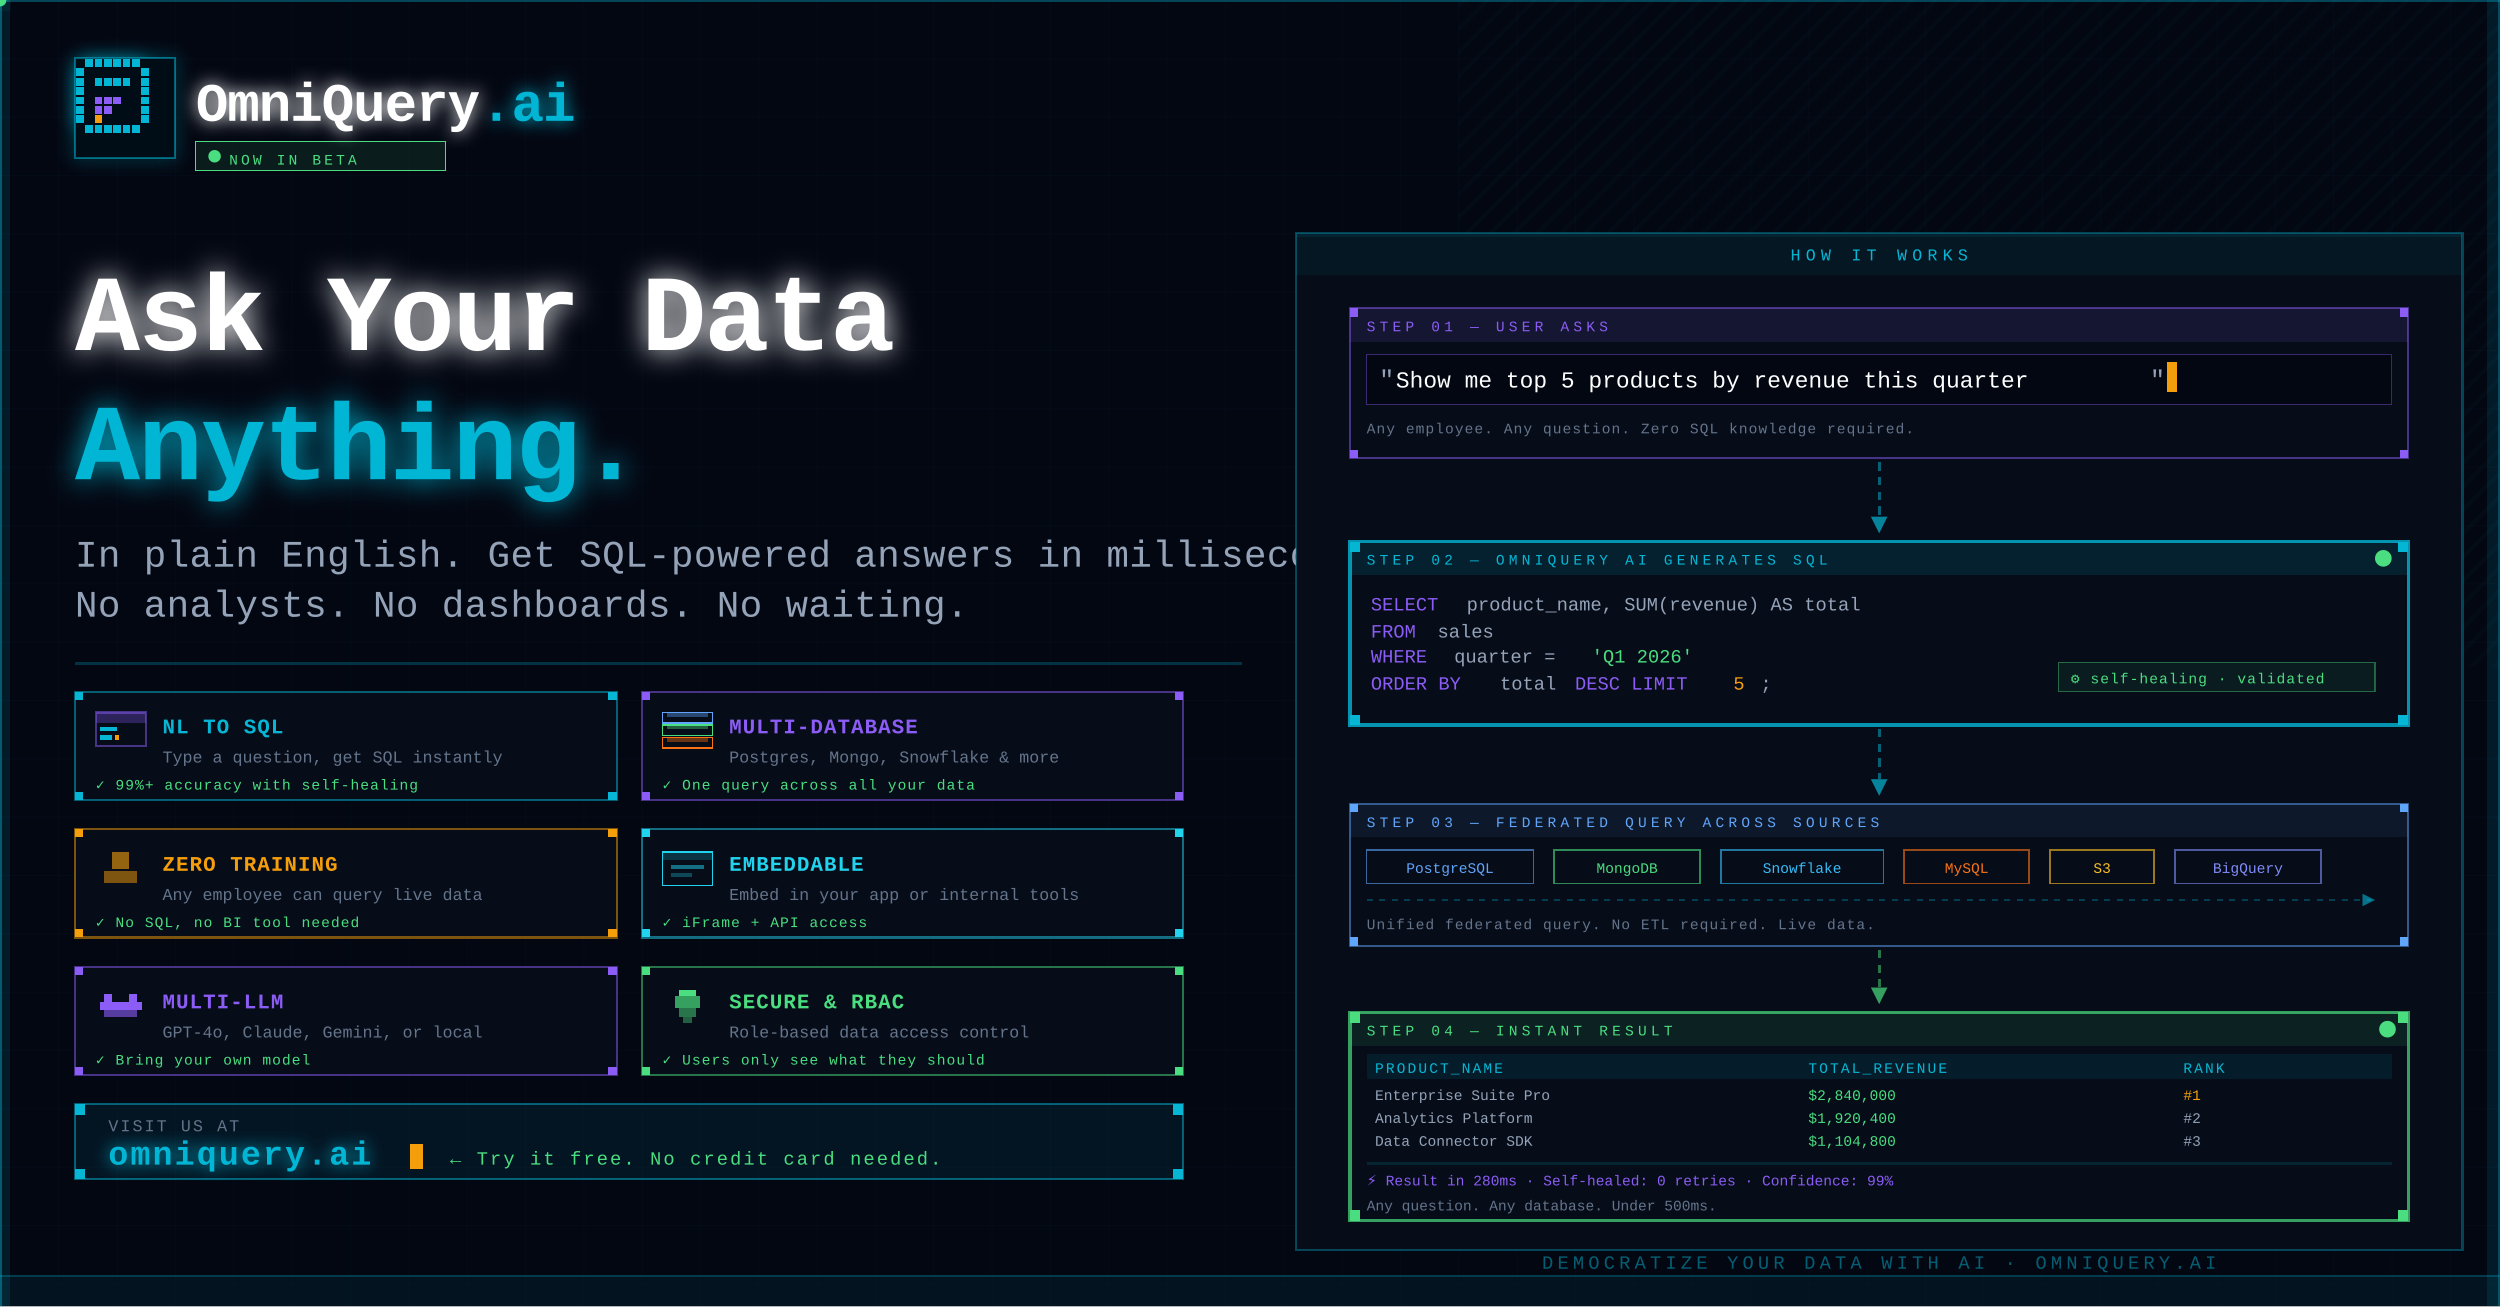
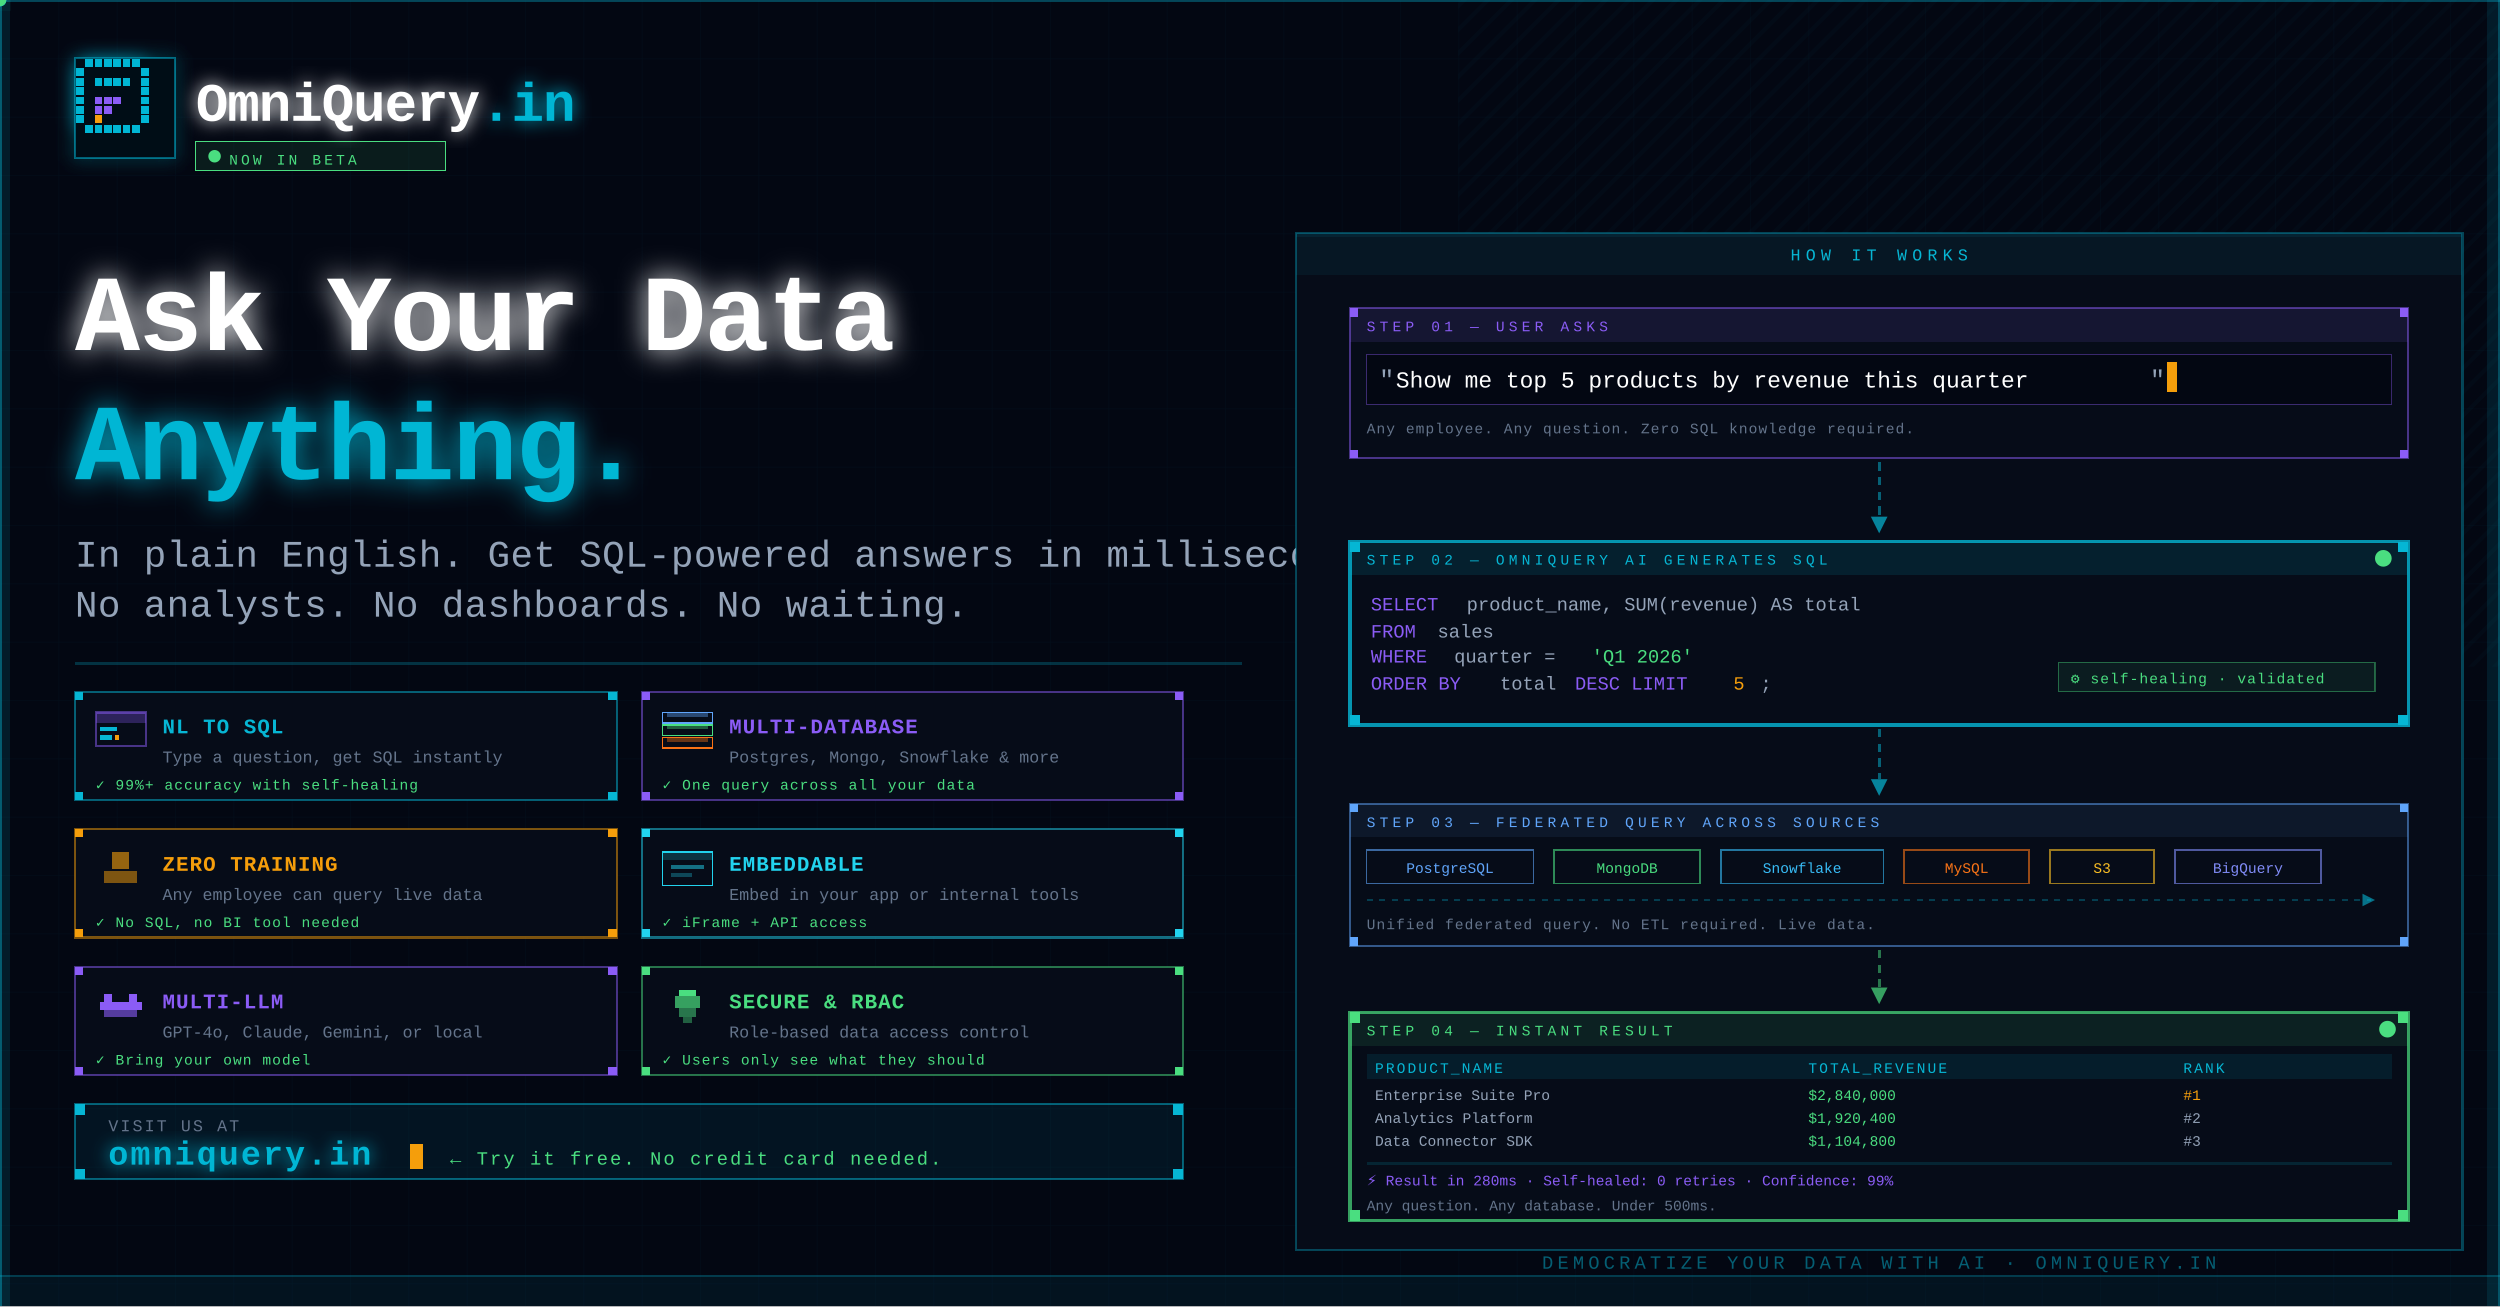
<svg xmlns="http://www.w3.org/2000/svg" width="1200" height="627" viewBox="0 0 1200 627">
  <defs>
    <filter id="glow" x="-30%" y="-30%" width="160%" height="160%">
      <feGaussianBlur in="SourceGraphic" stdDeviation="4" result="blur" />
      <feMerge>
        <feMergeNode in="blur" />
        <feMergeNode in="SourceGraphic" />
      </feMerge>
    </filter>
    <filter id="glowStrong" x="-40%" y="-40%" width="180%" height="180%">
      <feGaussianBlur in="SourceGraphic" stdDeviation="7" result="blur" />
      <feMerge>
        <feMergeNode in="blur" />
        <feMergeNode in="SourceGraphic" />
      </feMerge>
    </filter>
    <pattern id="grid" width="28" height="28" patternUnits="userSpaceOnUse">
      <path d="M 28 0 L 0 0 0 28" fill="none" stroke="rgba(6,182,212,0.045)" stroke-width="0.5" />
    </pattern>
    <pattern id="stripe" width="8" height="8" patternUnits="userSpaceOnUse" patternTransform="rotate(45)">
      <rect width="2" height="8" fill="rgba(6,182,212,0.06)" />
    </pattern>
  </defs>
  <rect width="1200" height="627" fill="#030712" />
  <rect width="1200" height="627" fill="url(#grid)" />
  <rect x="700" y="0" width="500" height="320" fill="url(#stripe)" opacity="0.4" />
  <rect x="0" y="612" width="1200" height="15" fill="#06b6d4" fill-opacity="0.07" shape-rendering="crispEdges" />
  <rect x="0" y="612" width="1200" height="1" fill="#06b6d4" fill-opacity="0.25" shape-rendering="crispEdges" />
  <rect x="0" y="0" width="1200" height="1" fill="#06b6d4" fill-opacity="0.35" shape-rendering="crispEdges" />
  <rect x="0" y="0" width="5" height="627" fill="#06b6d4" fill-opacity="0.12" shape-rendering="crispEdges" />
  <rect x="0" y="0" width="1" height="627" fill="#06b6d4" fill-opacity="0.4" shape-rendering="crispEdges" />
  <rect x="1194" y="0" width="5" height="627" fill="#06b6d4" fill-opacity="0.12" shape-rendering="crispEdges" />
  <rect x="1199" y="0" width="1" height="627" fill="#06b6d4" fill-opacity="0.4" shape-rendering="crispEdges" />
  <g transform="translate(36, 28)" filter="url(#glow)">
    <rect width="48" height="48" fill="#060c18" shape-rendering="crispEdges" />
    <rect width="48" height="48" fill="none" stroke="#06b6d4" stroke-width="1" stroke-opacity="0.5" shape-rendering="crispEdges" />
    <g transform="scale(0.75)">
      <rect x="6.5" y="0.5" width="5" height="5" fill="#06b6d4" shape-rendering="crispEdges" />
      <rect x="12.5" y="0.5" width="5" height="5" fill="#06b6d4" shape-rendering="crispEdges" />
      <rect x="18.5" y="0.5" width="5" height="5" fill="#06b6d4" shape-rendering="crispEdges" />
      <rect x="24.5" y="0.5" width="5" height="5" fill="#06b6d4" shape-rendering="crispEdges" />
      <rect x="30.5" y="0.5" width="5" height="5" fill="#06b6d4" shape-rendering="crispEdges" />
      <rect x="36.5" y="0.5" width="5" height="5" fill="#06b6d4" shape-rendering="crispEdges" />
      <rect x="0.5" y="6.5" width="5" height="5" fill="#06b6d4" shape-rendering="crispEdges" />
      <rect x="42.5" y="6.5" width="5" height="5" fill="#06b6d4" shape-rendering="crispEdges" />
      <rect x="0.5" y="12.5" width="5" height="5" fill="#06b6d4" shape-rendering="crispEdges" />
      <rect x="12.5" y="12.5" width="5" height="5" fill="#06b6d4" shape-rendering="crispEdges" />
      <rect x="18.5" y="12.5" width="5" height="5" fill="#06b6d4" shape-rendering="crispEdges" />
      <rect x="24.5" y="12.5" width="5" height="5" fill="#06b6d4" shape-rendering="crispEdges" />
      <rect x="30.5" y="12.5" width="5" height="5" fill="#06b6d4" shape-rendering="crispEdges" />
      <rect x="42.5" y="12.5" width="5" height="5" fill="#06b6d4" shape-rendering="crispEdges" />
      <rect x="0.5" y="18.5" width="5" height="5" fill="#06b6d4" shape-rendering="crispEdges" />
      <rect x="42.5" y="18.5" width="5" height="5" fill="#06b6d4" shape-rendering="crispEdges" />
      <rect x="0.5" y="24.5" width="5" height="5" fill="#06b6d4" shape-rendering="crispEdges" />
      <rect x="12.5" y="24.5" width="5" height="5" fill="#8b5cf6" shape-rendering="crispEdges" />
      <rect x="18.5" y="24.5" width="5" height="5" fill="#8b5cf6" shape-rendering="crispEdges" />
      <rect x="24.5" y="24.5" width="5" height="5" fill="#8b5cf6" shape-rendering="crispEdges" />
      <rect x="42.5" y="24.5" width="5" height="5" fill="#06b6d4" shape-rendering="crispEdges" />
      <rect x="0.5" y="30.5" width="5" height="5" fill="#06b6d4" shape-rendering="crispEdges" />
      <rect x="12.5" y="30.5" width="5" height="5" fill="#8b5cf6" shape-rendering="crispEdges" />
      <rect x="18.5" y="30.5" width="5" height="5" fill="#8b5cf6" shape-rendering="crispEdges" />
      <rect x="42.5" y="30.5" width="5" height="5" fill="#06b6d4" shape-rendering="crispEdges" />
      <rect x="0.5" y="36.5" width="5" height="5" fill="#06b6d4" shape-rendering="crispEdges" />
      <rect x="12.5" y="36.5" width="5" height="5" fill="#f59e0b" shape-rendering="crispEdges">
        <animate attributeName="opacity" dur="1.1s" values="1;0;1" repeatCount="indefinite" />
      </rect>
      <rect x="42.5" y="36.5" width="5" height="5" fill="#06b6d4" shape-rendering="crispEdges" />
      <rect x="6.5" y="42.5" width="5" height="5" fill="#06b6d4" shape-rendering="crispEdges" />
      <rect x="12.5" y="42.5" width="5" height="5" fill="#06b6d4" shape-rendering="crispEdges" />
      <rect x="18.5" y="42.5" width="5" height="5" fill="#06b6d4" shape-rendering="crispEdges" />
      <rect x="24.5" y="42.5" width="5" height="5" fill="#06b6d4" shape-rendering="crispEdges" />
      <rect x="30.5" y="42.5" width="5" height="5" fill="#06b6d4" shape-rendering="crispEdges" />
      <rect x="36.5" y="42.5" width="5" height="5" fill="#06b6d4" shape-rendering="crispEdges" />
    </g>
  </g>
-   <text x="94" y="58" font-family="'Courier New', Courier, monospace" font-size="26" font-weight="700" letter-spacing="-0.5" fill="white" filter="url(#glow)">OmniQuery<tspan fill="#06b6d4">.ai</tspan>
+   <text x="94" y="58" font-family="'Courier New', Courier, monospace" font-size="26" font-weight="700" letter-spacing="-0.5" fill="white" filter="url(#glow)">OmniQuery<tspan fill="#06b6d4">.in</tspan>
  </text>
  <rect x="94" y="68" width="120" height="14" fill="#4ade80" fill-opacity="0.1" stroke="#4ade80" stroke-width="0.5" shape-rendering="crispEdges" />
  <circle cx="103" cy="75" r="3" fill="#4ade80">
    <animate attributeName="opacity" values="1;0.3;1" dur="1.8s" repeatCount="indefinite" />
  </circle>
  <text x="110" y="79" font-family="'Courier New', monospace" font-size="7" fill="#4ade80" letter-spacing="1.5">NOW IN BETA</text>
  <text x="36" y="168" font-family="'Courier New', Courier, monospace" font-size="52" font-weight="700" fill="white" letter-spacing="-1" filter="url(#glowStrong)">Ask Your Data</text>
  <text x="36" y="230" font-family="'Courier New', Courier, monospace" font-size="52" font-weight="700" fill="#06b6d4" letter-spacing="-1" filter="url(#glowStrong)">Anything.</text>
  <text x="36" y="272" font-family="'Courier New', Courier, monospace" font-size="18" fill="#94a3b8" letter-spacing="0.2">In plain English. Get SQL-powered answers in milliseconds.</text>
  <text x="36" y="296" font-family="'Courier New', Courier, monospace" font-size="18" fill="#94a3b8" letter-spacing="0.2">No analysts. No dashboards. No waiting.</text>
  <rect x="36" y="318" width="560" height="1" fill="#06b6d4" fill-opacity="0.25" shape-rendering="crispEdges" />
  <g transform="translate(36, 332)">
    <rect width="260" height="52" fill="#060c18" stroke="#06b6d4" stroke-width="1" stroke-opacity="0.5" shape-rendering="crispEdges" />
    <rect x="0" y="0" width="4" height="4" fill="#06b6d4" shape-rendering="crispEdges" />
    <rect x="256" y="0" width="4" height="4" fill="#06b6d4" shape-rendering="crispEdges" />
    <rect x="0" y="48" width="4" height="4" fill="#06b6d4" shape-rendering="crispEdges" />
    <rect x="256" y="48" width="4" height="4" fill="#06b6d4" shape-rendering="crispEdges" />
    <rect x="10" y="10" width="24" height="16" fill="#060c18" stroke="#8b5cf6" stroke-width="1" stroke-opacity="0.5" shape-rendering="crispEdges" />
    <rect x="10" y="10" width="24" height="5" fill="#8b5cf6" fill-opacity="0.3" shape-rendering="crispEdges" />
    <rect x="12" y="17" width="8" height="2" fill="#06b6d4" shape-rendering="crispEdges" />
    <rect x="12" y="21" width="6" height="2" fill="#06b6d4" shape-rendering="crispEdges" />
    <rect x="19" y="21" width="2" height="2" fill="#f59e0b" shape-rendering="crispEdges">
      <animate attributeName="opacity" values="1;0;1" dur="1s" repeatCount="indefinite" />
    </rect>
    <text x="42" y="20" font-family="'Courier New', monospace" font-size="10" fill="#06b6d4" letter-spacing="0.5" font-weight="bold">NL TO SQL</text>
    <text x="42" y="34" font-family="'Courier New', monospace" font-size="8" fill="#64748b">Type a question, get SQL instantly</text>
    <text x="10" y="47" font-family="'Courier New', monospace" font-size="7" fill="#4ade80" letter-spacing="0.5">✓ 99%+ accuracy with self-healing</text>
  </g>
  <g transform="translate(308, 332)">
    <rect width="260" height="52" fill="#060c18" stroke="#8b5cf6" stroke-width="1" stroke-opacity="0.5" shape-rendering="crispEdges" />
    <rect x="0" y="0" width="4" height="4" fill="#8b5cf6" shape-rendering="crispEdges" />
    <rect x="256" y="0" width="4" height="4" fill="#8b5cf6" shape-rendering="crispEdges" />
    <rect x="0" y="48" width="4" height="4" fill="#8b5cf6" shape-rendering="crispEdges" />
    <rect x="256" y="48" width="4" height="4" fill="#8b5cf6" shape-rendering="crispEdges" />
    <rect x="10" y="10" width="24" height="5" fill="#060c18" stroke="#60a5fa" stroke-width="0.75" shape-rendering="crispEdges" />
    <rect x="10" y="16" width="24" height="5" fill="#060c18" stroke="#4ade80" stroke-width="0.75" shape-rendering="crispEdges" />
    <rect x="10" y="22" width="24" height="5" fill="#060c18" stroke="#f97316" stroke-width="0.75" shape-rendering="crispEdges" />
    <rect x="12" y="10" width="20" height="2" fill="#60a5fa" fill-opacity="0.4" shape-rendering="crispEdges" />
    <rect x="12" y="16" width="20" height="2" fill="#4ade80" fill-opacity="0.4" shape-rendering="crispEdges" />
    <rect x="12" y="22" width="20" height="2" fill="#f97316" fill-opacity="0.4" shape-rendering="crispEdges" />
    <text x="42" y="20" font-family="'Courier New', monospace" font-size="10" fill="#8b5cf6" letter-spacing="0.5" font-weight="bold">MULTI-DATABASE</text>
    <text x="42" y="34" font-family="'Courier New', monospace" font-size="8" fill="#64748b">Postgres, Mongo, Snowflake &amp; more</text>
    <text x="10" y="47" font-family="'Courier New', monospace" font-size="7" fill="#4ade80" letter-spacing="0.5">✓ One query across all your data</text>
  </g>
  <g transform="translate(36, 398)">
    <rect width="260" height="52" fill="#060c18" stroke="#f59e0b" stroke-width="1" stroke-opacity="0.5" shape-rendering="crispEdges" />
    <rect x="0" y="0" width="4" height="4" fill="#f59e0b" shape-rendering="crispEdges" />
    <rect x="256" y="0" width="4" height="4" fill="#f59e0b" shape-rendering="crispEdges" />
    <rect x="0" y="48" width="4" height="4" fill="#f59e0b" shape-rendering="crispEdges" />
    <rect x="256" y="48" width="4" height="4" fill="#f59e0b" shape-rendering="crispEdges" />
    <rect x="18" y="11" width="8" height="8" fill="#f59e0b" fill-opacity="0.6" shape-rendering="crispEdges" />
    <rect x="14" y="20" width="16" height="6" fill="#f59e0b" fill-opacity="0.5" shape-rendering="crispEdges" />
    <text x="42" y="20" font-family="'Courier New', monospace" font-size="10" fill="#f59e0b" letter-spacing="0.5" font-weight="bold">ZERO TRAINING</text>
    <text x="42" y="34" font-family="'Courier New', monospace" font-size="8" fill="#64748b">Any employee can query live data</text>
    <text x="10" y="47" font-family="'Courier New', monospace" font-size="7" fill="#4ade80" letter-spacing="0.5">✓ No SQL, no BI tool needed</text>
  </g>
  <g transform="translate(308, 398)">
    <rect width="260" height="52" fill="#060c18" stroke="#22d3ee" stroke-width="1" stroke-opacity="0.5" shape-rendering="crispEdges" />
    <rect x="0" y="0" width="4" height="4" fill="#22d3ee" shape-rendering="crispEdges" />
    <rect x="256" y="0" width="4" height="4" fill="#22d3ee" shape-rendering="crispEdges" />
    <rect x="0" y="48" width="4" height="4" fill="#22d3ee" shape-rendering="crispEdges" />
    <rect x="256" y="48" width="4" height="4" fill="#22d3ee" shape-rendering="crispEdges" />
    <rect x="10" y="11" width="24" height="16" fill="#060c18" stroke="#22d3ee" stroke-width="0.75" shape-rendering="crispEdges" />
    <rect x="10" y="11" width="24" height="4" fill="#22d3ee" fill-opacity="0.2" shape-rendering="crispEdges" />
    <rect x="14" y="17" width="16" height="2" fill="#22d3ee" fill-opacity="0.5" shape-rendering="crispEdges" />
    <rect x="14" y="21" width="10" height="2" fill="#22d3ee" fill-opacity="0.3" shape-rendering="crispEdges" />
    <text x="42" y="20" font-family="'Courier New', monospace" font-size="10" fill="#22d3ee" letter-spacing="0.5" font-weight="bold">EMBEDDABLE</text>
    <text x="42" y="34" font-family="'Courier New', monospace" font-size="8" fill="#64748b">Embed in your app or internal tools</text>
    <text x="10" y="47" font-family="'Courier New', monospace" font-size="7" fill="#4ade80" letter-spacing="0.5">✓ iFrame + API access</text>
  </g>
  <g transform="translate(36, 464)">
    <rect width="260" height="52" fill="#060c18" stroke="#8b5cf6" stroke-width="1" stroke-opacity="0.5" shape-rendering="crispEdges" />
    <rect x="0" y="0" width="4" height="4" fill="#8b5cf6" shape-rendering="crispEdges" />
    <rect x="256" y="0" width="4" height="4" fill="#8b5cf6" shape-rendering="crispEdges" />
    <rect x="0" y="48" width="4" height="4" fill="#8b5cf6" shape-rendering="crispEdges" />
    <rect x="256" y="48" width="4" height="4" fill="#8b5cf6" shape-rendering="crispEdges" />
    <rect x="14" y="13" width="4" height="4" fill="#8b5cf6" shape-rendering="crispEdges" />
    <rect x="26" y="13" width="4" height="4" fill="#8b5cf6" shape-rendering="crispEdges" />
    <rect x="12" y="17" width="20" height="4" fill="#8b5cf6" shape-rendering="crispEdges" />
    <rect x="14" y="21" width="16" height="3" fill="#8b5cf6" fill-opacity="0.6" shape-rendering="crispEdges" />
    <text x="42" y="20" font-family="'Courier New', monospace" font-size="10" fill="#8b5cf6" letter-spacing="0.5" font-weight="bold">MULTI-LLM</text>
    <text x="42" y="34" font-family="'Courier New', monospace" font-size="8" fill="#64748b">GPT-4o, Claude, Gemini, or local</text>
    <text x="10" y="47" font-family="'Courier New', monospace" font-size="7" fill="#4ade80" letter-spacing="0.5">✓ Bring your own model</text>
  </g>
  <g transform="translate(308, 464)">
    <rect width="260" height="52" fill="#060c18" stroke="#4ade80" stroke-width="1" stroke-opacity="0.5" shape-rendering="crispEdges" />
    <rect x="0" y="0" width="4" height="4" fill="#4ade80" shape-rendering="crispEdges" />
    <rect x="256" y="0" width="4" height="4" fill="#4ade80" shape-rendering="crispEdges" />
    <rect x="0" y="48" width="4" height="4" fill="#4ade80" shape-rendering="crispEdges" />
    <rect x="256" y="48" width="4" height="4" fill="#4ade80" shape-rendering="crispEdges" />
    <rect x="18" y="11" width="8" height="3" fill="#4ade80" shape-rendering="crispEdges" />
    <rect x="16" y="14" width="12" height="6" fill="#4ade80" fill-opacity="0.7" shape-rendering="crispEdges" />
    <rect x="18" y="20" width="8" height="4" fill="#4ade80" fill-opacity="0.5" shape-rendering="crispEdges" />
    <rect x="20" y="24" width="4" height="3" fill="#4ade80" fill-opacity="0.4" shape-rendering="crispEdges" />
    <text x="42" y="20" font-family="'Courier New', monospace" font-size="10" fill="#4ade80" letter-spacing="0.5" font-weight="bold">SECURE &amp; RBAC</text>
    <text x="42" y="34" font-family="'Courier New', monospace" font-size="8" fill="#64748b">Role-based data access control</text>
    <text x="10" y="47" font-family="'Courier New', monospace" font-size="7" fill="#4ade80" letter-spacing="0.5">✓ Users only see what they should</text>
  </g>
  <g transform="translate(36, 530)">
    <rect width="532" height="36" fill="#06b6d4" fill-opacity="0.08" stroke="#06b6d4" stroke-width="1" stroke-opacity="0.5" shape-rendering="crispEdges" />
    <rect x="0" y="0" width="5" height="5" fill="#06b6d4" shape-rendering="crispEdges" />
    <rect x="527" y="0" width="5" height="5" fill="#06b6d4" shape-rendering="crispEdges" />
    <rect x="0" y="31" width="5" height="5" fill="#06b6d4" shape-rendering="crispEdges" />
    <rect x="527" y="31" width="5" height="5" fill="#06b6d4" shape-rendering="crispEdges" />
    <text x="16" y="13" font-family="'Courier New', monospace" font-size="8" fill="#64748b" letter-spacing="1">VISIT US AT</text>
-     <text x="16" y="29" font-family="'Courier New', Courier, monospace" font-size="16" font-weight="700" fill="#06b6d4" letter-spacing="1" filter="url(#glow)">omniquery.ai</text>
+     <text x="16" y="29" font-family="'Courier New', Courier, monospace" font-size="16" font-weight="700" fill="#06b6d4" letter-spacing="1" filter="url(#glow)">omniquery.in</text>
    <rect x="161" y="19" width="6" height="12" fill="#f59e0b" shape-rendering="crispEdges">
      <animate attributeName="opacity" values="1;0;1" dur="1s" repeatCount="indefinite" />
    </rect>
    <text x="180" y="29" font-family="'Courier New', monospace" font-size="9" fill="#4ade80" letter-spacing="1">← Try it free. No credit card needed.</text>
  </g>
  <rect x="622" y="112" width="560" height="488" fill="#060c18" stroke="#06b6d4" stroke-width="1" stroke-opacity="0.35" shape-rendering="crispEdges" />
  <rect x="622" y="0" width="4" height="4" fill="#06b6d4" shape-rendering="crispEdges" opacity="0" />
  <rect x="622" y="112" width="560" height="20" fill="#06b6d4" fill-opacity="0.07" shape-rendering="crispEdges" />
  <text x="902" y="125" text-anchor="middle" font-family="'Courier New', monospace" font-size="8" fill="#06b6d4" letter-spacing="2.5">HOW IT WORKS</text>
  <rect x="622" y="112" width="560" height="2" fill="#06b6d4" opacity="0.08" shape-rendering="crispEdges">
    <animate attributeName="y" values="112;600;112" dur="5s" repeatCount="indefinite" />
  </rect>
  <g transform="translate(648, 148)">
    <rect width="508" height="72" fill="#060c18" stroke="#8b5cf6" stroke-width="1" stroke-opacity="0.5" shape-rendering="crispEdges" />
    <rect x="0" y="0" width="4" height="4" fill="#8b5cf6" shape-rendering="crispEdges" />
    <rect x="504" y="0" width="4" height="4" fill="#8b5cf6" shape-rendering="crispEdges" />
    <rect x="0" y="68" width="4" height="4" fill="#8b5cf6" shape-rendering="crispEdges" />
    <rect x="504" y="68" width="4" height="4" fill="#8b5cf6" shape-rendering="crispEdges" />
    <rect x="0" y="0" width="508" height="16" fill="#8b5cf6" fill-opacity="0.12" shape-rendering="crispEdges" />
    <text x="8" y="11" font-family="'Courier New', monospace" font-size="7" fill="#8b5cf6" letter-spacing="2">STEP 01 — USER ASKS</text>
    <rect x="8" y="22" width="492" height="24" fill="#030712" stroke="#8b5cf6" stroke-width="0.5" stroke-opacity="0.4" shape-rendering="crispEdges" />
    <text x="14" y="38" font-family="'Courier New', monospace" font-size="12" fill="#94a3b8">"</text>
    <text x="22" y="38" font-family="'Courier New', monospace" font-size="11" fill="white">Show me top 5 products by revenue this quarter</text>
    <text x="384" y="38" font-family="'Courier New', monospace" font-size="12" fill="#94a3b8">"</text>
    <rect x="392" y="26" width="5" height="14" fill="#f59e0b" shape-rendering="crispEdges">
      <animate attributeName="opacity" values="1;0;1" dur="1s" repeatCount="indefinite" />
    </rect>
    <text x="8" y="60" font-family="'Courier New', monospace" font-size="7" fill="#64748b" letter-spacing="0.5">Any employee. Any question. Zero SQL knowledge required.</text>
  </g>
  <path d="M 902,222 L 902,248" fill="none" stroke="#06b6d4" stroke-width="1.5" stroke-opacity="0.5" stroke-dasharray="4 3" shape-rendering="crispEdges">
    <animate attributeName="stroke-dashoffset" values="0;-14" dur="1s" repeatCount="indefinite" />
  </path>
  <polygon points="898,248 902,256 906,248" fill="#06b6d4" opacity="0.7" />
  <circle r="3" fill="#06b6d4" filter="url(#glow)">
    <animateMotion path="M 902,222 L 902,254" dur="1.2s" repeatCount="indefinite" />
  </circle>
  <g transform="translate(648, 260)">
    <rect width="508" height="88" fill="#060c18" stroke="#06b6d4" stroke-width="1.5" stroke-opacity="0.8" shape-rendering="crispEdges" />
    <rect x="0" y="0" width="5" height="5" fill="#06b6d4" shape-rendering="crispEdges" />
    <rect x="503" y="0" width="5" height="5" fill="#06b6d4" shape-rendering="crispEdges" />
    <rect x="0" y="83" width="5" height="5" fill="#06b6d4" shape-rendering="crispEdges" />
    <rect x="503" y="83" width="5" height="5" fill="#06b6d4" shape-rendering="crispEdges" />
    <rect x="0" y="0" width="508" height="16" fill="#06b6d4" fill-opacity="0.12" shape-rendering="crispEdges" />
    <text x="8" y="11" font-family="'Courier New', monospace" font-size="7" fill="#06b6d4" letter-spacing="2">STEP 02 — OMNIQUERY AI GENERATES SQL</text>
    <circle cx="496" cy="8" r="4" fill="#4ade80">
      <animate attributeName="opacity" values="1;0.3;1" dur="2s" repeatCount="indefinite" />
    </circle>
    <text x="10" y="33" font-family="'Courier New', monospace" font-size="9" fill="#8b5cf6">SELECT</text>
    <text x="56" y="33" font-family="'Courier New', monospace" font-size="9" fill="#94a3b8"> product_name, SUM(revenue) AS total</text>
    <text x="10" y="46" font-family="'Courier New', monospace" font-size="9" fill="#8b5cf6">FROM</text>
    <text x="42" y="46" font-family="'Courier New', monospace" font-size="9" fill="#94a3b8"> sales</text>
    <text x="10" y="58" font-family="'Courier New', monospace" font-size="9" fill="#8b5cf6">WHERE</text>
    <text x="50" y="58" font-family="'Courier New', monospace" font-size="9" fill="#94a3b8"> quarter = </text>
    <text x="116" y="58" font-family="'Courier New', monospace" font-size="9" fill="#4ade80">'Q1 2026'</text>
    <text x="10" y="71" font-family="'Courier New', monospace" font-size="9" fill="#8b5cf6">ORDER BY</text>
    <text x="72" y="71" font-family="'Courier New', monospace" font-size="9" fill="#94a3b8"> total </text>
    <text x="108" y="71" font-family="'Courier New', monospace" font-size="9" fill="#8b5cf6">DESC LIMIT</text>
    <text x="184" y="71" font-family="'Courier New', monospace" font-size="9" fill="#f59e0b"> 5</text>
    <text x="197" y="71" font-family="'Courier New', monospace" font-size="9" fill="#94a3b8">;</text>
    <rect x="340" y="58" width="152" height="14" fill="#4ade80" fill-opacity="0.08" stroke="#4ade80" stroke-width="0.5" stroke-opacity="0.4" shape-rendering="crispEdges" />
    <text x="346" y="68" font-family="'Courier New', monospace" font-size="7" fill="#4ade80" letter-spacing="0.5">⚙ self-healing · validated</text>
  </g>
  <path d="M 902,350 L 902,374" fill="none" stroke="#06b6d4" stroke-width="1.5" stroke-opacity="0.5" stroke-dasharray="4 3" shape-rendering="crispEdges">
    <animate attributeName="stroke-dashoffset" values="0;-14" dur="1s" repeatCount="indefinite" />
  </path>
  <polygon points="898,374 902,382 906,374" fill="#06b6d4" opacity="0.7" />
  <circle r="3" fill="#06b6d4" filter="url(#glow)">
    <animateMotion path="M 902,350 L 902,380" dur="1.2s" repeatCount="indefinite" />
  </circle>
  <g transform="translate(648, 386)">
    <rect width="508" height="68" fill="#060c18" stroke="#60a5fa" stroke-width="1" stroke-opacity="0.5" shape-rendering="crispEdges" />
    <rect x="0" y="0" width="4" height="4" fill="#60a5fa" shape-rendering="crispEdges" />
    <rect x="504" y="0" width="4" height="4" fill="#60a5fa" shape-rendering="crispEdges" />
    <rect x="0" y="64" width="4" height="4" fill="#60a5fa" shape-rendering="crispEdges" />
    <rect x="504" y="64" width="4" height="4" fill="#60a5fa" shape-rendering="crispEdges" />
    <rect x="0" y="0" width="508" height="16" fill="#60a5fa" fill-opacity="0.08" shape-rendering="crispEdges" />
    <text x="8" y="11" font-family="'Courier New', monospace" font-size="7" fill="#60a5fa" letter-spacing="2">STEP 03 — FEDERATED QUERY ACROSS SOURCES</text>
    <rect x="8" y="22" width="80" height="16" fill="#060c18" stroke="#60a5fa" stroke-width="0.75" stroke-opacity="0.6" shape-rendering="crispEdges" />
    <text x="48" y="33" text-anchor="middle" font-family="'Courier New', monospace" font-size="7" fill="#60a5fa">PostgreSQL</text>
    <rect x="98" y="22" width="70" height="16" fill="#060c18" stroke="#4ade80" stroke-width="0.75" stroke-opacity="0.6" shape-rendering="crispEdges" />
    <text x="133" y="33" text-anchor="middle" font-family="'Courier New', monospace" font-size="7" fill="#4ade80">MongoDB</text>
    <rect x="178" y="22" width="78" height="16" fill="#060c18" stroke="#38bdf8" stroke-width="0.75" stroke-opacity="0.6" shape-rendering="crispEdges" />
    <text x="217" y="33" text-anchor="middle" font-family="'Courier New', monospace" font-size="7" fill="#38bdf8">Snowflake</text>
    <rect x="266" y="22" width="60" height="16" fill="#060c18" stroke="#f97316" stroke-width="0.75" stroke-opacity="0.6" shape-rendering="crispEdges" />
    <text x="296" y="33" text-anchor="middle" font-family="'Courier New', monospace" font-size="7" fill="#f97316">MySQL</text>
    <rect x="336" y="22" width="50" height="16" fill="#060c18" stroke="#fbbf24" stroke-width="0.75" stroke-opacity="0.6" shape-rendering="crispEdges" />
    <text x="361" y="33" text-anchor="middle" font-family="'Courier New', monospace" font-size="7" fill="#fbbf24">S3</text>
    <rect x="396" y="22" width="70" height="16" fill="#060c18" stroke="#818cf8" stroke-width="0.75" stroke-opacity="0.6" shape-rendering="crispEdges" />
    <text x="431" y="33" text-anchor="middle" font-family="'Courier New', monospace" font-size="7" fill="#818cf8">BigQuery</text>
    <path d="M 8,46 L 490,46" fill="none" stroke="#06b6d4" stroke-width="1" stroke-opacity="0.3" stroke-dasharray="3 3" shape-rendering="crispEdges">
      <animate attributeName="stroke-dashoffset" values="0;-12" dur="1.5s" repeatCount="indefinite" />
    </path>
    <polygon points="486,43 492,46 486,49" fill="#06b6d4" opacity="0.6" />
    <text x="8" y="60" font-family="'Courier New', monospace" font-size="7" fill="#64748b" letter-spacing="0.5">Unified federated query. No ETL required. Live data.</text>
  </g>
  <path d="M 902,456 L 902,474" fill="none" stroke="#4ade80" stroke-width="1.5" stroke-opacity="0.5" stroke-dasharray="4 3" shape-rendering="crispEdges">
    <animate attributeName="stroke-dashoffset" values="0;-14" dur="1s" repeatCount="indefinite" />
  </path>
  <polygon points="898,474 902,482 906,474" fill="#4ade80" opacity="0.7" />
  <circle r="3" fill="#4ade80" filter="url(#glow)">
    <animateMotion path="M 902,456 L 902,480" dur="1.2s" repeatCount="indefinite" />
  </circle>
  <g transform="translate(648, 486)">
    <rect width="508" height="100" fill="#060c18" stroke="#4ade80" stroke-width="1.5" stroke-opacity="0.7" shape-rendering="crispEdges" />
    <rect x="0" y="0" width="5" height="5" fill="#4ade80" shape-rendering="crispEdges" />
    <rect x="503" y="0" width="5" height="5" fill="#4ade80" shape-rendering="crispEdges" />
    <rect x="0" y="95" width="5" height="5" fill="#4ade80" shape-rendering="crispEdges" />
    <rect x="503" y="95" width="5" height="5" fill="#4ade80" shape-rendering="crispEdges" />
    <rect x="0" y="0" width="508" height="16" fill="#4ade80" fill-opacity="0.1" shape-rendering="crispEdges" />
    <text x="8" y="11" font-family="'Courier New', monospace" font-size="7" fill="#4ade80" letter-spacing="2">STEP 04 — INSTANT RESULT</text>
    <circle cx="498" cy="8" r="4" fill="#4ade80">
      <animate attributeName="opacity" values="1;0.3;1" dur="2s" repeatCount="indefinite" />
    </circle>
    <rect x="8" y="20" width="492" height="12" fill="#06b6d4" fill-opacity="0.1" shape-rendering="crispEdges" />
    <text x="12" y="29" font-family="'Courier New', monospace" font-size="7" fill="#06b6d4" letter-spacing="1">PRODUCT_NAME</text>
    <text x="220" y="29" font-family="'Courier New', monospace" font-size="7" fill="#06b6d4" letter-spacing="1">TOTAL_REVENUE</text>
    <text x="400" y="29" font-family="'Courier New', monospace" font-size="7" fill="#06b6d4" letter-spacing="1">RANK</text>
    <text x="12" y="42" font-family="'Courier New', monospace" font-size="7" fill="#94a3b8">Enterprise Suite Pro</text>
    <text x="220" y="42" font-family="'Courier New', monospace" font-size="7" fill="#4ade80">$2,840,000</text>
    <text x="400" y="42" font-family="'Courier New', monospace" font-size="7" fill="#f59e0b">#1</text>
    <text x="12" y="53" font-family="'Courier New', monospace" font-size="7" fill="#94a3b8">Analytics Platform</text>
    <text x="220" y="53" font-family="'Courier New', monospace" font-size="7" fill="#4ade80">$1,920,400</text>
    <text x="400" y="53" font-family="'Courier New', monospace" font-size="7" fill="#94a3b8">#2</text>
    <text x="12" y="64" font-family="'Courier New', monospace" font-size="7" fill="#94a3b8">Data Connector SDK</text>
    <text x="220" y="64" font-family="'Courier New', monospace" font-size="7" fill="#4ade80">$1,104,800</text>
    <text x="400" y="64" font-family="'Courier New', monospace" font-size="7" fill="#94a3b8">#3</text>
    <rect x="8" y="72" width="492" height="1" fill="#06b6d4" fill-opacity="0.15" shape-rendering="crispEdges" />
    <text x="8" y="83" font-family="'Courier New', monospace" font-size="7" fill="#8b5cf6">⚡ Result in 280ms  ·  Self-healed: 0 retries  ·  Confidence: 99%</text>
    <text x="8" y="95" font-family="'Courier New', monospace" font-size="7" fill="#64748b">Any question. Any database. Under 500ms.</text>
  </g>
-   <text x="902" y="609" text-anchor="middle" font-family="'Courier New', monospace" font-size="9" fill="#06b6d4" fill-opacity="0.5" letter-spacing="2">DEMOCRATIZE YOUR DATA WITH AI · OMNIQUERY.AI</text>
+   <text x="902" y="609" text-anchor="middle" font-family="'Courier New', monospace" font-size="9" fill="#06b6d4" fill-opacity="0.5" letter-spacing="2">DEMOCRATIZE YOUR DATA WITH AI · OMNIQUERY.IN</text>
</svg>
